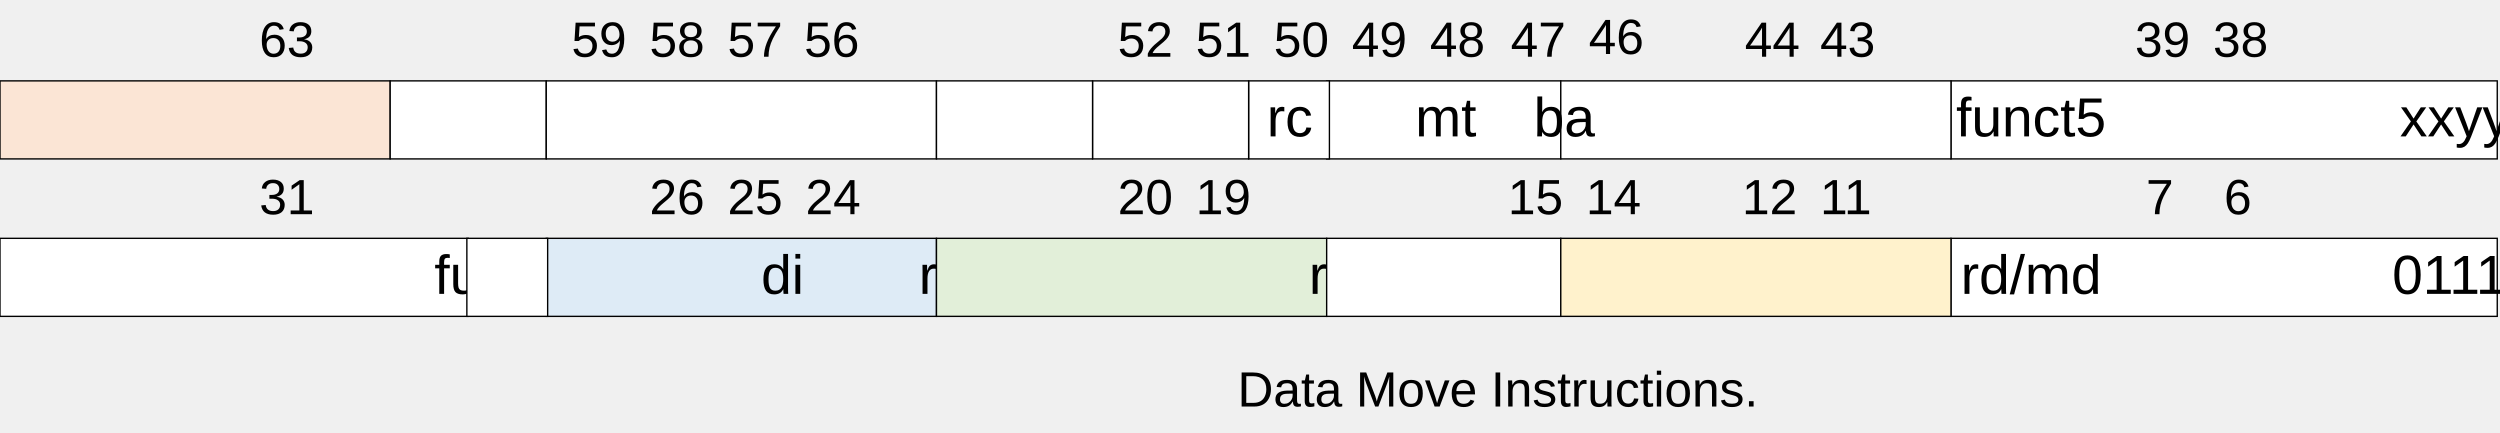
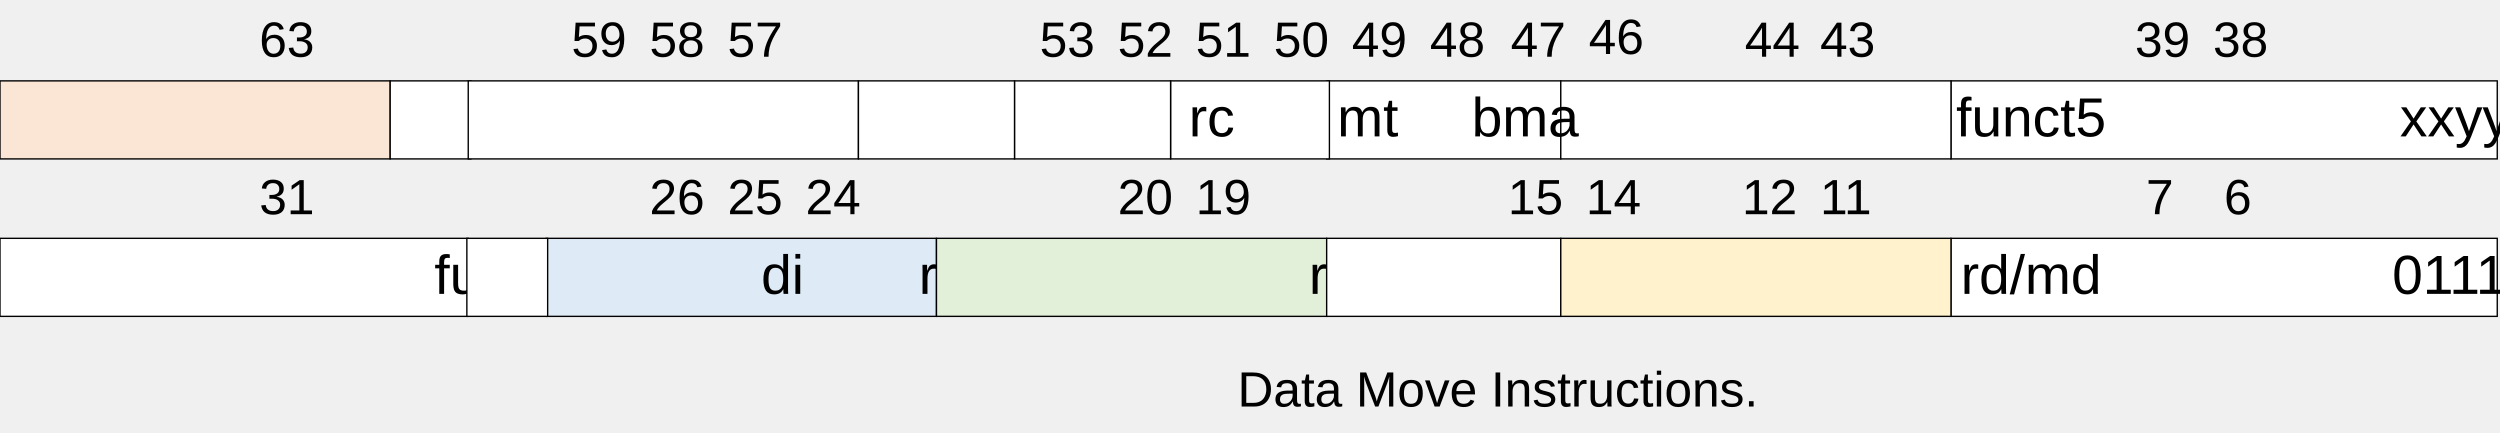
<svg xmlns="http://www.w3.org/2000/svg" xmlns:ns1="http://schemas.microsoft.com/visio/2003/SVGExtensions/" width="6.306in" height="1.09in" viewBox="0 0 454.043 78.453" xml:space="preserve" color-interpolation-filters="sRGB" class="st9">
  <ns1:documentProperties ns1:langID="2052" ns1:metric="true" ns1:viewMarkup="false">
    <ns1:userDefs>
      <ns1:ud ns1:nameU="msvSubprocessMaster" ns1:prompt="" ns1:val="VT4(Rectangle)" />
      <ns1:ud ns1:nameU="msvNoAutoConnect" ns1:val="VT0(1):26" />
    </ns1:userDefs>
  </ns1:documentProperties>
  <style type="text/css">
	
		.st1 {fill:none;stroke:none;stroke-width:0.25}
		.st2 {fill:#000000;font-family:Arial;font-size:0.75em}
		.st3 {fill:#ffffff;stroke:#000000;stroke-width:0.25}
		.st4 {fill:#000000;font-family:Arial;font-size:0.833em}
		.st5 {fill:#deebf6;stroke:#000000;stroke-width:0.25}
		.st6 {fill:#e2efd9;stroke:#000000;stroke-width:0.25}
		.st7 {fill:#fff2cc;stroke:#000000;stroke-width:0.25}
		.st8 {fill:#fbe5d5;stroke:#000000;stroke-width:0.25}
		.st9 {fill:none;fill-rule:evenodd;font-size:12px;overflow:visible;stroke-linecap:square;stroke-miterlimit:3}
	
	</style>
  <g ns1:mID="34" ns1:index="13" ns1:groupContext="foregroundPage">
    <ns1:userDefs>
      <ns1:ud ns1:nameU="msvThemeOrder" ns1:val="VT0(0):26" />
    </ns1:userDefs>
    <ns1:pageProperties ns1:drawingScale="0.0393701" ns1:pageScale="0.0393701" ns1:drawingUnits="24" ns1:shadowOffsetX="8.50394" ns1:shadowOffsetY="-8.50394" />
    <g id="shape55-1" ns1:mID="55" ns1:groupContext="shape" transform="translate(0.250005,-0.25)">
      <ns1:textBlock ns1:margins="rect(0,0,0,0)" ns1:tabSpace="42.5197" />
      <ns1:textRect cx="226.772" cy="71.366" width="453.55" height="14.173" />
      <rect x="0" y="64.28" width="453.543" height="14.173" class="st1" />
      <text x="179.5" y="74.07" class="st2" ns1:langID="2052">
        <ns1:paragraph ns1:horizAlign="1" />
        <ns1:tabList />Data Move Instructions.</text>
    </g>
    <g id="shape56-4" ns1:mID="56" ns1:groupContext="shape" transform="translate(354.331,-49.6066)">
      <ns1:userDefs>
        <ns1:ud ns1:nameU="visVersion" ns1:val="VT0(15):26" />
      </ns1:userDefs>
      <ns1:textBlock ns1:margins="rect(0,0,0,0)" ns1:tabSpace="42.5197" />
      <ns1:textRect cx="49.606" cy="71.366" width="99.22" height="14.173" />
      <rect x="0" y="64.28" width="99.213" height="14.173" class="st3" />
      <text x="31.54" y="74.37" class="st4" ns1:langID="2052">
        <ns1:paragraph ns1:horizAlign="1" />
        <ns1:tabList />xxyyy11</text>
    </g>
    <g id="shape57-7" ns1:mID="57" ns1:groupContext="shape" transform="translate(354.831,-63.7795)">
      <ns1:textBlock ns1:margins="rect(0,0,0,0)" ns1:tabSpace="42.5197" />
      <ns1:textRect cx="7.087" cy="71.366" width="14.18" height="14.173" />
      <rect x="0" y="64.28" width="14.173" height="14.173" class="st1" />
      <text x="2.08" y="74.07" class="st2" ns1:langID="2052">
        <ns1:paragraph ns1:horizAlign="1" />
        <ns1:tabList />38</text>
    </g>
    <g id="shape58-10" ns1:mID="58" ns1:groupContext="shape" transform="translate(9.99201E-16,-63.7795)">
      <ns1:textBlock ns1:margins="rect(0,0,0,0)" ns1:tabSpace="42.5197" />
      <ns1:textRect cx="7.087" cy="71.366" width="14.18" height="14.173" />
      <rect x="0" y="64.28" width="14.173" height="14.173" class="st1" />
      <text x="2.08" y="74.07" class="st2" ns1:langID="2052">
        <ns1:paragraph ns1:horizAlign="1" />
        <ns1:tabList />63</text>
    </g>
    <g id="shape59-13" ns1:mID="59" ns1:groupContext="shape" transform="translate(439.37,-63.7795)">
      <ns1:textBlock ns1:margins="rect(0,0,0,0)" ns1:tabSpace="42.5197" />
      <ns1:textRect cx="7.087" cy="71.366" width="14.18" height="14.173" />
      <rect x="0" y="64.28" width="14.173" height="14.173" class="st1" />
      <text x="2.08" y="74.07" class="st2" ns1:langID="2052">
        <ns1:paragraph ns1:horizAlign="1" />
        <ns1:tabList />32</text>
    </g>
    <g id="shape60-16" ns1:mID="60" ns1:groupContext="shape" transform="translate(340.657,-63.7795)">
      <ns1:textBlock ns1:margins="rect(0,0,0,0)" ns1:tabSpace="42.5197" />
      <ns1:textRect cx="7.087" cy="71.366" width="14.18" height="14.173" />
      <rect x="0" y="64.28" width="14.173" height="14.173" class="st1" />
      <text x="2.08" y="74.07" class="st2" ns1:langID="2052">
        <ns1:paragraph ns1:horizAlign="1" />
        <ns1:tabList />39</text>
    </g>
    <g id="shape61-19" ns1:mID="61" ns1:groupContext="shape" transform="translate(70.8661,-63.7795)">
      <ns1:textBlock ns1:margins="rect(0,0,0,0)" ns1:tabSpace="42.5197" />
      <ns1:textRect cx="7.087" cy="71.366" width="14.18" height="14.173" />
      <rect x="0" y="64.28" width="14.173" height="14.173" class="st1" />
      <text x="2.08" y="74.07" class="st2" ns1:langID="2052">
        <ns1:paragraph ns1:horizAlign="1" />
        <ns1:tabList />58</text>
    </g>
    <g id="shape62-22" ns1:mID="62" ns1:groupContext="shape" transform="translate(283.465,-63.7795)">
      <ns1:textBlock ns1:margins="rect(0,0,0,0)" ns1:tabSpace="42.5197" />
      <ns1:textRect cx="7.087" cy="71.366" width="14.18" height="14.173" />
      <rect x="0" y="64.28" width="14.173" height="14.173" class="st1" />
      <text x="2.08" y="74.07" class="st2" ns1:langID="2052">
        <ns1:paragraph ns1:horizAlign="1" />
        <ns1:tabList />43</text>
    </g>
    <g id="shape63-25" ns1:mID="63" ns1:groupContext="shape" transform="translate(240.945,-49.6066)">
      <ns1:userDefs>
        <ns1:ud ns1:nameU="visVersion" ns1:val="VT0(15):26" />
      </ns1:userDefs>
      <ns1:textBlock ns1:margins="rect(0,0,0,0)" ns1:tabSpace="42.5197" />
      <ns1:textRect cx="21.26" cy="71.366" width="42.52" height="14.173" />
      <rect x="0" y="64.28" width="42.52" height="14.173" class="st3" />
      <text x="12.09" y="74.37" class="st4" ns1:langID="2052">
        <ns1:paragraph ns1:horizAlign="1" />
        <ns1:tabList />eew</text>
    </g>
    <g id="shape65-28" ns1:mID="65" ns1:groupContext="shape" transform="translate(56.6929,-63.7795)">
      <ns1:textBlock ns1:margins="rect(0,0,0,0)" ns1:tabSpace="42.5197" />
      <ns1:textRect cx="7.087" cy="71.366" width="14.18" height="14.173" />
      <rect x="0" y="64.28" width="14.173" height="14.173" class="st1" />
      <text x="2.08" y="74.07" class="st2" ns1:langID="2052">
        <ns1:paragraph ns1:horizAlign="1" />
        <ns1:tabList />59</text>
    </g>
    <g id="shape68-31" ns1:mID="68" ns1:groupContext="shape" transform="translate(283.465,-49.6066)">
      <ns1:userDefs>
        <ns1:ud ns1:nameU="visVersion" ns1:val="VT0(15):26" />
      </ns1:userDefs>
      <ns1:textBlock ns1:margins="rect(0,0,0,0)" ns1:tabSpace="42.5197" />
      <ns1:textRect cx="35.433" cy="71.366" width="70.87" height="14.173" />
      <rect x="0" y="64.28" width="70.866" height="14.173" class="st3" />
      <text x="21.81" y="74.37" class="st4" ns1:langID="2052">
        <ns1:paragraph ns1:horizAlign="1" />
        <ns1:tabList />funct5</text>
    </g>
    <g id="shape72-34" ns1:mID="72" ns1:groupContext="shape" transform="translate(241.445,-64.2797)">
      <ns1:textBlock ns1:margins="rect(0,0,0,0)" ns1:tabSpace="42.5197" />
      <ns1:textRect cx="7.087" cy="71.366" width="14.18" height="14.173" />
      <rect x="0" y="64.28" width="14.173" height="14.173" class="st1" />
      <text x="2.08" y="74.07" class="st2" ns1:langID="2052">
        <ns1:paragraph ns1:horizAlign="1" />
        <ns1:tabList />46</text>
    </g>
    <g id="shape73-37" ns1:mID="73" ns1:groupContext="shape" transform="translate(269.791,-63.7795)">
      <ns1:textBlock ns1:margins="rect(0,0,0,0)" ns1:tabSpace="42.5197" />
      <ns1:textRect cx="7.087" cy="71.366" width="14.18" height="14.173" />
      <rect x="0" y="64.28" width="14.173" height="14.173" class="st1" />
      <text x="2.08" y="74.07" class="st2" ns1:langID="2052">
        <ns1:paragraph ns1:horizAlign="1" />
        <ns1:tabList />44</text>
    </g>
    <g id="shape74-40" ns1:mID="74" ns1:groupContext="shape" transform="translate(227.272,-63.7795)">
      <ns1:textBlock ns1:margins="rect(0,0,0,0)" ns1:tabSpace="42.5197" />
      <ns1:textRect cx="7.087" cy="71.366" width="14.18" height="14.173" />
      <rect x="0" y="64.28" width="14.173" height="14.173" class="st1" />
      <text x="2.08" y="74.07" class="st2" ns1:langID="2052">
        <ns1:paragraph ns1:horizAlign="1" />
        <ns1:tabList />47</text>
    </g>
    <g id="shape75-43" ns1:mID="75" ns1:groupContext="shape" transform="translate(0,-21.0102)">
      <ns1:userDefs>
        <ns1:ud ns1:nameU="visVersion" ns1:val="VT0(15):26" />
      </ns1:userDefs>
      <ns1:textBlock ns1:margins="rect(0,0,0,0)" ns1:tabSpace="42.5197" />
      <ns1:textRect cx="42.52" cy="71.366" width="85.04" height="14.173" />
      <rect x="0" y="64.28" width="85.039" height="14.173" class="st3" />
      <text x="28.9" y="74.37" class="st4" ns1:langID="2052">
        <ns1:paragraph ns1:horizAlign="1" />
        <ns1:tabList />funct6</text>
    </g>
    <g id="shape76-46" ns1:mID="76" ns1:groupContext="shape" transform="translate(99.2126,-21.0102)">
      <ns1:userDefs>
        <ns1:ud ns1:nameU="visVersion" ns1:val="VT0(15):26" />
      </ns1:userDefs>
      <ns1:textBlock ns1:margins="rect(0,0,0,0)" ns1:tabSpace="42.5197" />
      <ns1:textRect cx="35.433" cy="71.366" width="70.87" height="14.173" />
      <rect x="0" y="64.28" width="70.866" height="14.173" class="st5" />
      <text x="17.66" y="74.37" class="st4" ns1:langID="2052">
        <ns1:paragraph ns1:horizAlign="1" />
        <ns1:tabList />rs2/imm</text>
    </g>
    <g id="shape77-49" ns1:mID="77" ns1:groupContext="shape" transform="translate(170.079,-21.0102)">
      <ns1:userDefs>
        <ns1:ud ns1:nameU="visVersion" ns1:val="VT0(15):26" />
      </ns1:userDefs>
      <ns1:textBlock ns1:margins="rect(0,0,0,0)" ns1:tabSpace="42.5197" />
      <ns1:textRect cx="35.433" cy="71.366" width="70.87" height="14.173" />
      <rect x="0" y="64.28" width="70.866" height="14.173" class="st6" />
      <text x="17.65" y="74.37" class="st4" ns1:langID="2052">
        <ns1:paragraph ns1:horizAlign="1" />
        <ns1:tabList />rs1/ms1</text>
    </g>
    <g id="shape78-52" ns1:mID="78" ns1:groupContext="shape" transform="translate(240.945,-21.0102)">
      <ns1:userDefs>
        <ns1:ud ns1:nameU="visVersion" ns1:val="VT0(15):26" />
      </ns1:userDefs>
      <ns1:textBlock ns1:margins="rect(0,0,0,0)" ns1:tabSpace="42.5197" />
      <ns1:textRect cx="21.26" cy="71.366" width="42.52" height="14.173" />
      <rect x="0" y="64.28" width="42.52" height="14.173" class="st3" />
      <text x="7.64" y="74.37" class="st4" ns1:langID="2052">
        <ns1:paragraph ns1:horizAlign="1" />
        <ns1:tabList />funct3</text>
    </g>
    <g id="shape79-55" ns1:mID="79" ns1:groupContext="shape" transform="translate(354.331,-21.0102)">
      <ns1:userDefs>
        <ns1:ud ns1:nameU="visVersion" ns1:val="VT0(15):26" />
      </ns1:userDefs>
      <ns1:textBlock ns1:margins="rect(0,0,0,0)" ns1:tabSpace="42.5197" />
      <ns1:textRect cx="49.606" cy="71.366" width="99.22" height="14.173" />
      <rect x="0" y="64.28" width="99.213" height="14.173" class="st3" />
      <text x="30.14" y="74.37" class="st4" ns1:langID="2052">
        <ns1:paragraph ns1:horizAlign="1" />
        <ns1:tabList />0111111</text>
    </g>
    <g id="shape80-58" ns1:mID="80" ns1:groupContext="shape" transform="translate(283.465,-21.0102)">
      <ns1:userDefs>
        <ns1:ud ns1:nameU="visVersion" ns1:val="VT0(15):26" />
      </ns1:userDefs>
      <ns1:textBlock ns1:margins="rect(0,0,0,0)" ns1:tabSpace="42.5197" />
      <ns1:textRect cx="35.433" cy="71.366" width="70.87" height="14.173" />
      <rect x="0" y="64.28" width="70.866" height="14.173" class="st7" />
      <text x="22.65" y="74.37" class="st4" ns1:langID="2052">
        <ns1:paragraph ns1:horizAlign="1" />
        <ns1:tabList />rd/md</text>
    </g>
    <g id="shape81-61" ns1:mID="81" ns1:groupContext="shape" transform="translate(85.0394,-35.1833)">
      <ns1:textBlock ns1:margins="rect(0,0,0,0)" ns1:tabSpace="42.5197" />
      <ns1:textRect cx="7.087" cy="71.366" width="14.18" height="14.173" />
      <rect x="0" y="64.28" width="14.173" height="14.173" class="st1" />
      <text x="2.08" y="74.07" class="st2" ns1:langID="2052">
        <ns1:paragraph ns1:horizAlign="1" />
        <ns1:tabList />25</text>
    </g>
    <g id="shape82-64" ns1:mID="82" ns1:groupContext="shape" transform="translate(70.8661,-35.1833)">
      <ns1:textBlock ns1:margins="rect(0,0,0,0)" ns1:tabSpace="42.5197" />
      <ns1:textRect cx="7.087" cy="71.366" width="14.18" height="14.173" />
      <rect x="0" y="64.28" width="14.173" height="14.173" class="st1" />
      <text x="2.08" y="74.07" class="st2" ns1:langID="2052">
        <ns1:paragraph ns1:horizAlign="1" />
        <ns1:tabList />26</text>
    </g>
    <g id="shape83-67" ns1:mID="83" ns1:groupContext="shape" transform="translate(3.9968E-15,-35.1833)">
      <ns1:textBlock ns1:margins="rect(0,0,0,0)" ns1:tabSpace="42.5197" />
      <ns1:textRect cx="7.087" cy="71.366" width="14.18" height="14.173" />
      <rect x="0" y="64.28" width="14.173" height="14.173" class="st1" />
      <text x="2.08" y="74.07" class="st2" ns1:langID="2052">
        <ns1:paragraph ns1:horizAlign="1" />
        <ns1:tabList />31</text>
    </g>
    <g id="shape84-70" ns1:mID="84" ns1:groupContext="shape" transform="translate(99.2126,-35.1833)">
      <ns1:textBlock ns1:margins="rect(0,0,0,0)" ns1:tabSpace="42.5197" />
      <ns1:textRect cx="7.087" cy="71.366" width="14.18" height="14.173" />
      <rect x="0" y="64.28" width="14.173" height="14.173" class="st1" />
      <text x="2.08" y="74.07" class="st2" ns1:langID="2052">
        <ns1:paragraph ns1:horizAlign="1" />
        <ns1:tabList />24</text>
    </g>
    <g id="shape85-73" ns1:mID="85" ns1:groupContext="shape" transform="translate(155.906,-35.1834)">
      <ns1:textBlock ns1:margins="rect(0,0,0,0)" ns1:tabSpace="42.5197" />
      <ns1:textRect cx="7.087" cy="71.366" width="14.18" height="14.173" />
      <rect x="0" y="64.28" width="14.173" height="14.173" class="st1" />
      <text x="2.08" y="74.07" class="st2" ns1:langID="2052">
        <ns1:paragraph ns1:horizAlign="1" />
        <ns1:tabList />20</text>
    </g>
    <g id="shape86-76" ns1:mID="86" ns1:groupContext="shape" transform="translate(170.079,-35.1834)">
      <ns1:textBlock ns1:margins="rect(0,0,0,0)" ns1:tabSpace="42.5197" />
      <ns1:textRect cx="7.087" cy="71.366" width="14.18" height="14.173" />
      <rect x="0" y="64.28" width="14.173" height="14.173" class="st1" />
      <text x="2.08" y="74.07" class="st2" ns1:langID="2052">
        <ns1:paragraph ns1:horizAlign="1" />
        <ns1:tabList />19</text>
    </g>
    <g id="shape87-79" ns1:mID="87" ns1:groupContext="shape" transform="translate(226.772,-35.1833)">
      <ns1:textBlock ns1:margins="rect(0,0,0,0)" ns1:tabSpace="42.5197" />
      <ns1:textRect cx="7.087" cy="71.366" width="14.18" height="14.173" />
      <rect x="0" y="64.28" width="14.173" height="14.173" class="st1" />
      <text x="2.08" y="74.07" class="st2" ns1:langID="2052">
        <ns1:paragraph ns1:horizAlign="1" />
        <ns1:tabList />15</text>
    </g>
    <g id="shape88-82" ns1:mID="88" ns1:groupContext="shape" transform="translate(240.945,-35.1834)">
      <ns1:textBlock ns1:margins="rect(0,0,0,0)" ns1:tabSpace="42.5197" />
      <ns1:textRect cx="7.087" cy="71.366" width="14.18" height="14.173" />
      <rect x="0" y="64.28" width="14.173" height="14.173" class="st1" />
      <text x="2.08" y="74.07" class="st2" ns1:langID="2052">
        <ns1:paragraph ns1:horizAlign="1" />
        <ns1:tabList />14</text>
    </g>
    <g id="shape89-85" ns1:mID="89" ns1:groupContext="shape" transform="translate(269.291,-35.1834)">
      <ns1:textBlock ns1:margins="rect(0,0,0,0)" ns1:tabSpace="42.5197" />
      <ns1:textRect cx="7.087" cy="71.366" width="14.18" height="14.173" />
      <rect x="0" y="64.28" width="14.173" height="14.173" class="st1" />
      <text x="2.08" y="74.07" class="st2" ns1:langID="2052">
        <ns1:paragraph ns1:horizAlign="1" />
        <ns1:tabList />12</text>
    </g>
    <g id="shape90-88" ns1:mID="90" ns1:groupContext="shape" transform="translate(283.465,-35.1834)">
      <ns1:textBlock ns1:margins="rect(0,0,0,0)" ns1:tabSpace="42.5197" />
      <ns1:textRect cx="7.087" cy="71.366" width="14.18" height="14.173" />
      <rect x="0" y="64.28" width="14.173" height="14.173" class="st1" />
      <text x="2.08" y="74.07" class="st2" ns1:langID="2052">
        <ns1:paragraph ns1:horizAlign="1" />
        <ns1:tabList />11</text>
    </g>
    <g id="shape91-91" ns1:mID="91" ns1:groupContext="shape" transform="translate(340.157,-35.1834)">
      <ns1:textBlock ns1:margins="rect(0,0,0,0)" ns1:tabSpace="42.5197" />
      <ns1:textRect cx="7.087" cy="71.366" width="14.18" height="14.173" />
      <rect x="0" y="64.28" width="14.173" height="14.173" class="st1" />
      <text x="4.58" y="74.07" class="st2" ns1:langID="2052">
        <ns1:paragraph ns1:horizAlign="1" />
        <ns1:tabList />7</text>
    </g>
    <g id="shape92-94" ns1:mID="92" ns1:groupContext="shape" transform="translate(354.331,-35.1834)">
      <ns1:textBlock ns1:margins="rect(0,0,0,0)" ns1:tabSpace="42.5197" />
      <ns1:textRect cx="7.087" cy="71.366" width="14.18" height="14.173" />
      <rect x="0" y="64.28" width="14.173" height="14.173" class="st1" />
      <text x="4.58" y="74.07" class="st2" ns1:langID="2052">
        <ns1:paragraph ns1:horizAlign="1" />
        <ns1:tabList />6</text>
    </g>
    <g id="shape93-97" ns1:mID="93" ns1:groupContext="shape" transform="translate(439.37,-35.1834)">
      <ns1:textBlock ns1:margins="rect(0,0,0,0)" ns1:tabSpace="42.5197" />
      <ns1:textRect cx="7.087" cy="71.366" width="14.18" height="14.173" />
      <rect x="0" y="64.28" width="14.173" height="14.173" class="st1" />
      <text x="4.58" y="74.07" class="st2" ns1:langID="2052">
        <ns1:paragraph ns1:horizAlign="1" />
        <ns1:tabList />0</text>
    </g>
    <g id="shape97-100" ns1:mID="97" ns1:groupContext="shape" transform="translate(84.7894,-21.0102)">
      <ns1:userDefs>
        <ns1:ud ns1:nameU="visVersion" ns1:val="VT0(15):26" />
      </ns1:userDefs>
      <ns1:textBlock ns1:margins="rect(0,0,0,0)" ns1:tabSpace="42.5197" />
      <ns1:textRect cx="7.337" cy="71.366" width="14.68" height="14.173" />
      <rect x="0" y="64.28" width="14.673" height="14.173" class="st3" />
      <text x="3.45" y="74.37" class="st4" ns1:langID="2052">
        <ns1:paragraph ns1:horizAlign="1" />
        <ns1:tabList />di</text>
    </g>
-     <g id="shape98-103" ns1:mID="98" ns1:groupContext="shape" transform="translate(226.772,-49.6063)">
+     <g id="shape98-103" ns1:mID="98" ns1:groupContext="shape" transform="translate(212.598,-49.6063)">
+       <ns1:userDefs>
+         <ns1:ud ns1:nameU="visVersion" ns1:val="VT0(15):26" />
+       </ns1:userDefs>
+       <ns1:textBlock ns1:margins="rect(0,0,0,0)" ns1:tabSpace="42.5197" />
+       <ns1:textRect cx="14.423" cy="71.366" width="28.85" height="14.173" />
+       <rect x="0" y="64.28" width="28.846" height="14.173" class="st3" />
+       <text x="4.7" y="74.37" class="st4" ns1:langID="2052">
+         <ns1:paragraph ns1:horizAlign="1" />
+         <ns1:tabList />bma</text>
+     </g>
+     <g id="shape99-106" ns1:mID="99" ns1:groupContext="shape" transform="translate(184.252,-63.7795)">
+       <ns1:textBlock ns1:margins="rect(0,0,0,0)" ns1:tabSpace="42.5197" />
+       <ns1:textRect cx="7.087" cy="71.366" width="14.18" height="14.173" />
+       <rect x="0" y="64.28" width="14.173" height="14.173" class="st1" />
+       <text x="2.08" y="74.07" class="st2" ns1:langID="2052">
+         <ns1:paragraph ns1:horizAlign="1" />
+         <ns1:tabList />50</text>
+     </g>
+     <g id="shape100-109" ns1:mID="100" ns1:groupContext="shape" transform="translate(141.732,-63.7795)">
+       <ns1:textBlock ns1:margins="rect(0,0,0,0)" ns1:tabSpace="42.5197" />
+       <ns1:textRect cx="7.087" cy="71.366" width="14.18" height="14.173" />
+       <rect x="0" y="64.28" width="14.173" height="14.173" class="st1" />
+       <text x="2.08" y="74.07" class="st2" ns1:langID="2052">
+         <ns1:paragraph ns1:horizAlign="1" />
+         <ns1:tabList />53</text>
+     </g>
+     <g id="shape101-112" ns1:mID="101" ns1:groupContext="shape" transform="translate(85.0394,-63.7795)">
+       <ns1:textBlock ns1:margins="rect(0,0,0,0)" ns1:tabSpace="42.5197" />
+       <ns1:textRect cx="7.087" cy="71.366" width="14.18" height="14.173" />
+       <rect x="0" y="64.28" width="14.173" height="14.173" class="st1" />
+       <text x="2.08" y="74.07" class="st2" ns1:langID="2052">
+         <ns1:paragraph ns1:horizAlign="1" />
+         <ns1:tabList />57</text>
+     </g>
+     <g id="shape102-115" ns1:mID="102" ns1:groupContext="shape" transform="translate(0,-49.6063)">
+       <ns1:userDefs>
+         <ns1:ud ns1:nameU="visVersion" ns1:val="VT0(15):26" />
+       </ns1:userDefs>
+       <ns1:textBlock ns1:margins="rect(0,0,0,0)" ns1:tabSpace="42.5197" />
+       <ns1:textRect cx="35.433" cy="71.366" width="70.87" height="14.173" />
+       <rect x="0" y="64.28" width="70.866" height="14.173" class="st8" />
+       <text x="26.27" y="74.37" class="st4" ns1:langID="2052">
+         <ns1:paragraph ns1:horizAlign="1" />
+         <ns1:tabList />mks</text>
+     </g>
+     <g id="shape103-118" ns1:mID="103" ns1:groupContext="shape" transform="translate(70.8661,-49.6063)">
      <ns1:userDefs>
        <ns1:ud ns1:nameU="visVersion" ns1:val="VT0(15):26" />
      </ns1:userDefs>
      <ns1:textBlock ns1:margins="rect(0,0,0,0)" ns1:tabSpace="42.5197" />
      <ns1:textRect cx="7.337" cy="71.366" width="14.68" height="14.173" />
      <rect x="0" y="64.28" width="14.673" height="14.173" class="st3" />
-       <text x="1.78" y="74.37" class="st4" ns1:langID="2052">
-         <ns1:paragraph ns1:horizAlign="1" />
-         <ns1:tabList />ba</text>
-     </g>
-     <g id="shape99-106" ns1:mID="99" ns1:groupContext="shape" transform="translate(184.252,-63.7795)">
-       <ns1:textBlock ns1:margins="rect(0,0,0,0)" ns1:tabSpace="42.5197" />
-       <ns1:textRect cx="7.087" cy="71.366" width="14.18" height="14.173" />
-       <rect x="0" y="64.28" width="14.173" height="14.173" class="st1" />
-       <text x="2.08" y="74.07" class="st2" ns1:langID="2052">
-         <ns1:paragraph ns1:horizAlign="1" />
-         <ns1:tabList />50</text>
-     </g>
-     <g id="shape100-109" ns1:mID="100" ns1:groupContext="shape" transform="translate(98.9626,-63.7795)">
-       <ns1:textBlock ns1:margins="rect(0,0,0,0)" ns1:tabSpace="42.5197" />
-       <ns1:textRect cx="7.087" cy="71.366" width="14.18" height="14.173" />
-       <rect x="0" y="64.28" width="14.173" height="14.173" class="st1" />
-       <text x="2.08" y="74.07" class="st2" ns1:langID="2052">
-         <ns1:paragraph ns1:horizAlign="1" />
-         <ns1:tabList />56</text>
-     </g>
-     <g id="shape101-112" ns1:mID="101" ns1:groupContext="shape" transform="translate(85.0394,-63.7795)">
-       <ns1:textBlock ns1:margins="rect(0,0,0,0)" ns1:tabSpace="42.5197" />
-       <ns1:textRect cx="7.087" cy="71.366" width="14.18" height="14.173" />
-       <rect x="0" y="64.28" width="14.173" height="14.173" class="st1" />
-       <text x="2.08" y="74.07" class="st2" ns1:langID="2052">
-         <ns1:paragraph ns1:horizAlign="1" />
-         <ns1:tabList />57</text>
-     </g>
-     <g id="shape102-115" ns1:mID="102" ns1:groupContext="shape" transform="translate(0,-49.6063)">
-       <ns1:userDefs>
-         <ns1:ud ns1:nameU="visVersion" ns1:val="VT0(15):26" />
-       </ns1:userDefs>
-       <ns1:textBlock ns1:margins="rect(0,0,0,0)" ns1:tabSpace="42.5197" />
-       <ns1:textRect cx="35.433" cy="71.366" width="70.87" height="14.173" />
-       <rect x="0" y="64.28" width="70.866" height="14.173" class="st8" />
-       <text x="26.27" y="74.37" class="st4" ns1:langID="2052">
-         <ns1:paragraph ns1:horizAlign="1" />
-         <ns1:tabList />mks</text>
-     </g>
-     <g id="shape103-118" ns1:mID="103" ns1:groupContext="shape" transform="translate(70.8661,-49.6063)">
-       <ns1:userDefs>
-         <ns1:ud ns1:nameU="visVersion" ns1:val="VT0(15):26" />
-       </ns1:userDefs>
-       <ns1:textBlock ns1:margins="rect(0,0,0,0)" ns1:tabSpace="42.5197" />
-       <ns1:textRect cx="14.173" cy="71.366" width="28.35" height="14.173" />
-       <rect x="0" y="64.28" width="28.346" height="14.173" class="st3" />
-       <text x="3.34" y="74.37" class="st4" ns1:langID="2052">
-         <ns1:paragraph ns1:horizAlign="1" />
-         <ns1:tabList />mkm</text>
-     </g>
-     <g id="shape104-121" ns1:mID="104" ns1:groupContext="shape" transform="translate(99.2126,-49.6063)">
+       <text x="0.67" y="74.37" class="st4" ns1:langID="2052">
+         <ns1:paragraph ns1:horizAlign="1" />
+         <ns1:tabList />mk</text>
+     </g>
+     <g id="shape104-121" ns1:mID="104" ns1:groupContext="shape" transform="translate(85.0394,-49.6063)">
      <ns1:userDefs>
        <ns1:ud ns1:nameU="visVersion" ns1:val="VT0(15):26" />
      </ns1:userDefs>
      <ns1:textBlock ns1:margins="rect(0,0,0,0)" ns1:tabSpace="42.5197" />
      <ns1:textRect cx="35.433" cy="71.366" width="70.87" height="14.173" />
      <rect x="0" y="64.28" width="70.866" height="14.173" class="st3" />
      <text x="21.53" y="74.37" class="st4" ns1:langID="2052">
        <ns1:paragraph ns1:horizAlign="1" />
        <ns1:tabList />00000</text>
    </g>
-     <g id="shape105-124" ns1:mID="105" ns1:groupContext="shape" transform="translate(198.425,-49.6063)">
+     <g id="shape105-124" ns1:mID="105" ns1:groupContext="shape" transform="translate(184.252,-49.6063)">
      <ns1:userDefs>
        <ns1:ud ns1:nameU="visVersion" ns1:val="VT0(15):26" />
      </ns1:userDefs>
      <ns1:textBlock ns1:margins="rect(0,0,0,0)" ns1:tabSpace="42.5197" />
      <ns1:textRect cx="14.173" cy="71.366" width="28.35" height="14.173" />
      <rect x="0" y="64.28" width="28.346" height="14.173" class="st3" />
      <text x="8.62" y="74.37" class="st4" ns1:langID="2052">
        <ns1:paragraph ns1:horizAlign="1" />
        <ns1:tabList />mt</text>
    </g>
    <g id="shape106-127" ns1:mID="106" ns1:groupContext="shape" transform="translate(212.598,-63.7795)">
      <ns1:textBlock ns1:margins="rect(0,0,0,0)" ns1:tabSpace="42.5197" />
      <ns1:textRect cx="7.087" cy="71.366" width="14.18" height="14.173" />
      <rect x="0" y="64.28" width="14.173" height="14.173" class="st1" />
      <text x="2.08" y="74.07" class="st2" ns1:langID="2052">
        <ns1:paragraph ns1:horizAlign="1" />
        <ns1:tabList />48</text>
    </g>
    <g id="shape107-130" ns1:mID="107" ns1:groupContext="shape" transform="translate(198.425,-63.7795)">
      <ns1:textBlock ns1:margins="rect(0,0,0,0)" ns1:tabSpace="42.5197" />
      <ns1:textRect cx="7.087" cy="71.366" width="14.18" height="14.173" />
      <rect x="0" y="64.28" width="14.173" height="14.173" class="st1" />
      <text x="2.08" y="74.07" class="st2" ns1:langID="2052">
        <ns1:paragraph ns1:horizAlign="1" />
        <ns1:tabList />49</text>
    </g>
-     <g id="shape108-133" ns1:mID="108" ns1:groupContext="shape" transform="translate(170.079,-49.6063)">
+     <g id="shape108-133" ns1:mID="108" ns1:groupContext="shape" transform="translate(155.906,-49.6063)">
      <ns1:userDefs>
        <ns1:ud ns1:nameU="visVersion" ns1:val="VT0(15):26" />
      </ns1:userDefs>
      <ns1:textBlock ns1:margins="rect(0,0,0,0)" ns1:tabSpace="42.5197" />
      <ns1:textRect cx="14.173" cy="71.366" width="28.35" height="14.173" />
      <rect x="0" y="64.28" width="28.346" height="14.173" class="st3" />
      <text x="10.01" y="74.37" class="st4" ns1:langID="2052">
        <ns1:paragraph ns1:horizAlign="1" />
        <ns1:tabList />rc</text>
    </g>
    <g id="shape109-136" ns1:mID="109" ns1:groupContext="shape" transform="translate(170.079,-63.7795)">
      <ns1:textBlock ns1:margins="rect(0,0,0,0)" ns1:tabSpace="42.5197" />
      <ns1:textRect cx="7.087" cy="71.366" width="14.18" height="14.173" />
      <rect x="0" y="64.28" width="14.173" height="14.173" class="st1" />
      <text x="2.08" y="74.07" class="st2" ns1:langID="2052">
        <ns1:paragraph ns1:horizAlign="1" />
        <ns1:tabList />51</text>
    </g>
    <g id="shape110-139" ns1:mID="110" ns1:groupContext="shape" transform="translate(155.906,-63.7795)">
      <ns1:textBlock ns1:margins="rect(0,0,0,0)" ns1:tabSpace="42.5197" />
      <ns1:textRect cx="7.087" cy="71.366" width="14.18" height="14.173" />
      <rect x="0" y="64.28" width="14.173" height="14.173" class="st1" />
      <text x="2.08" y="74.07" class="st2" ns1:langID="2052">
        <ns1:paragraph ns1:horizAlign="1" />
        <ns1:tabList />52</text>
    </g>
  </g>
</svg>
